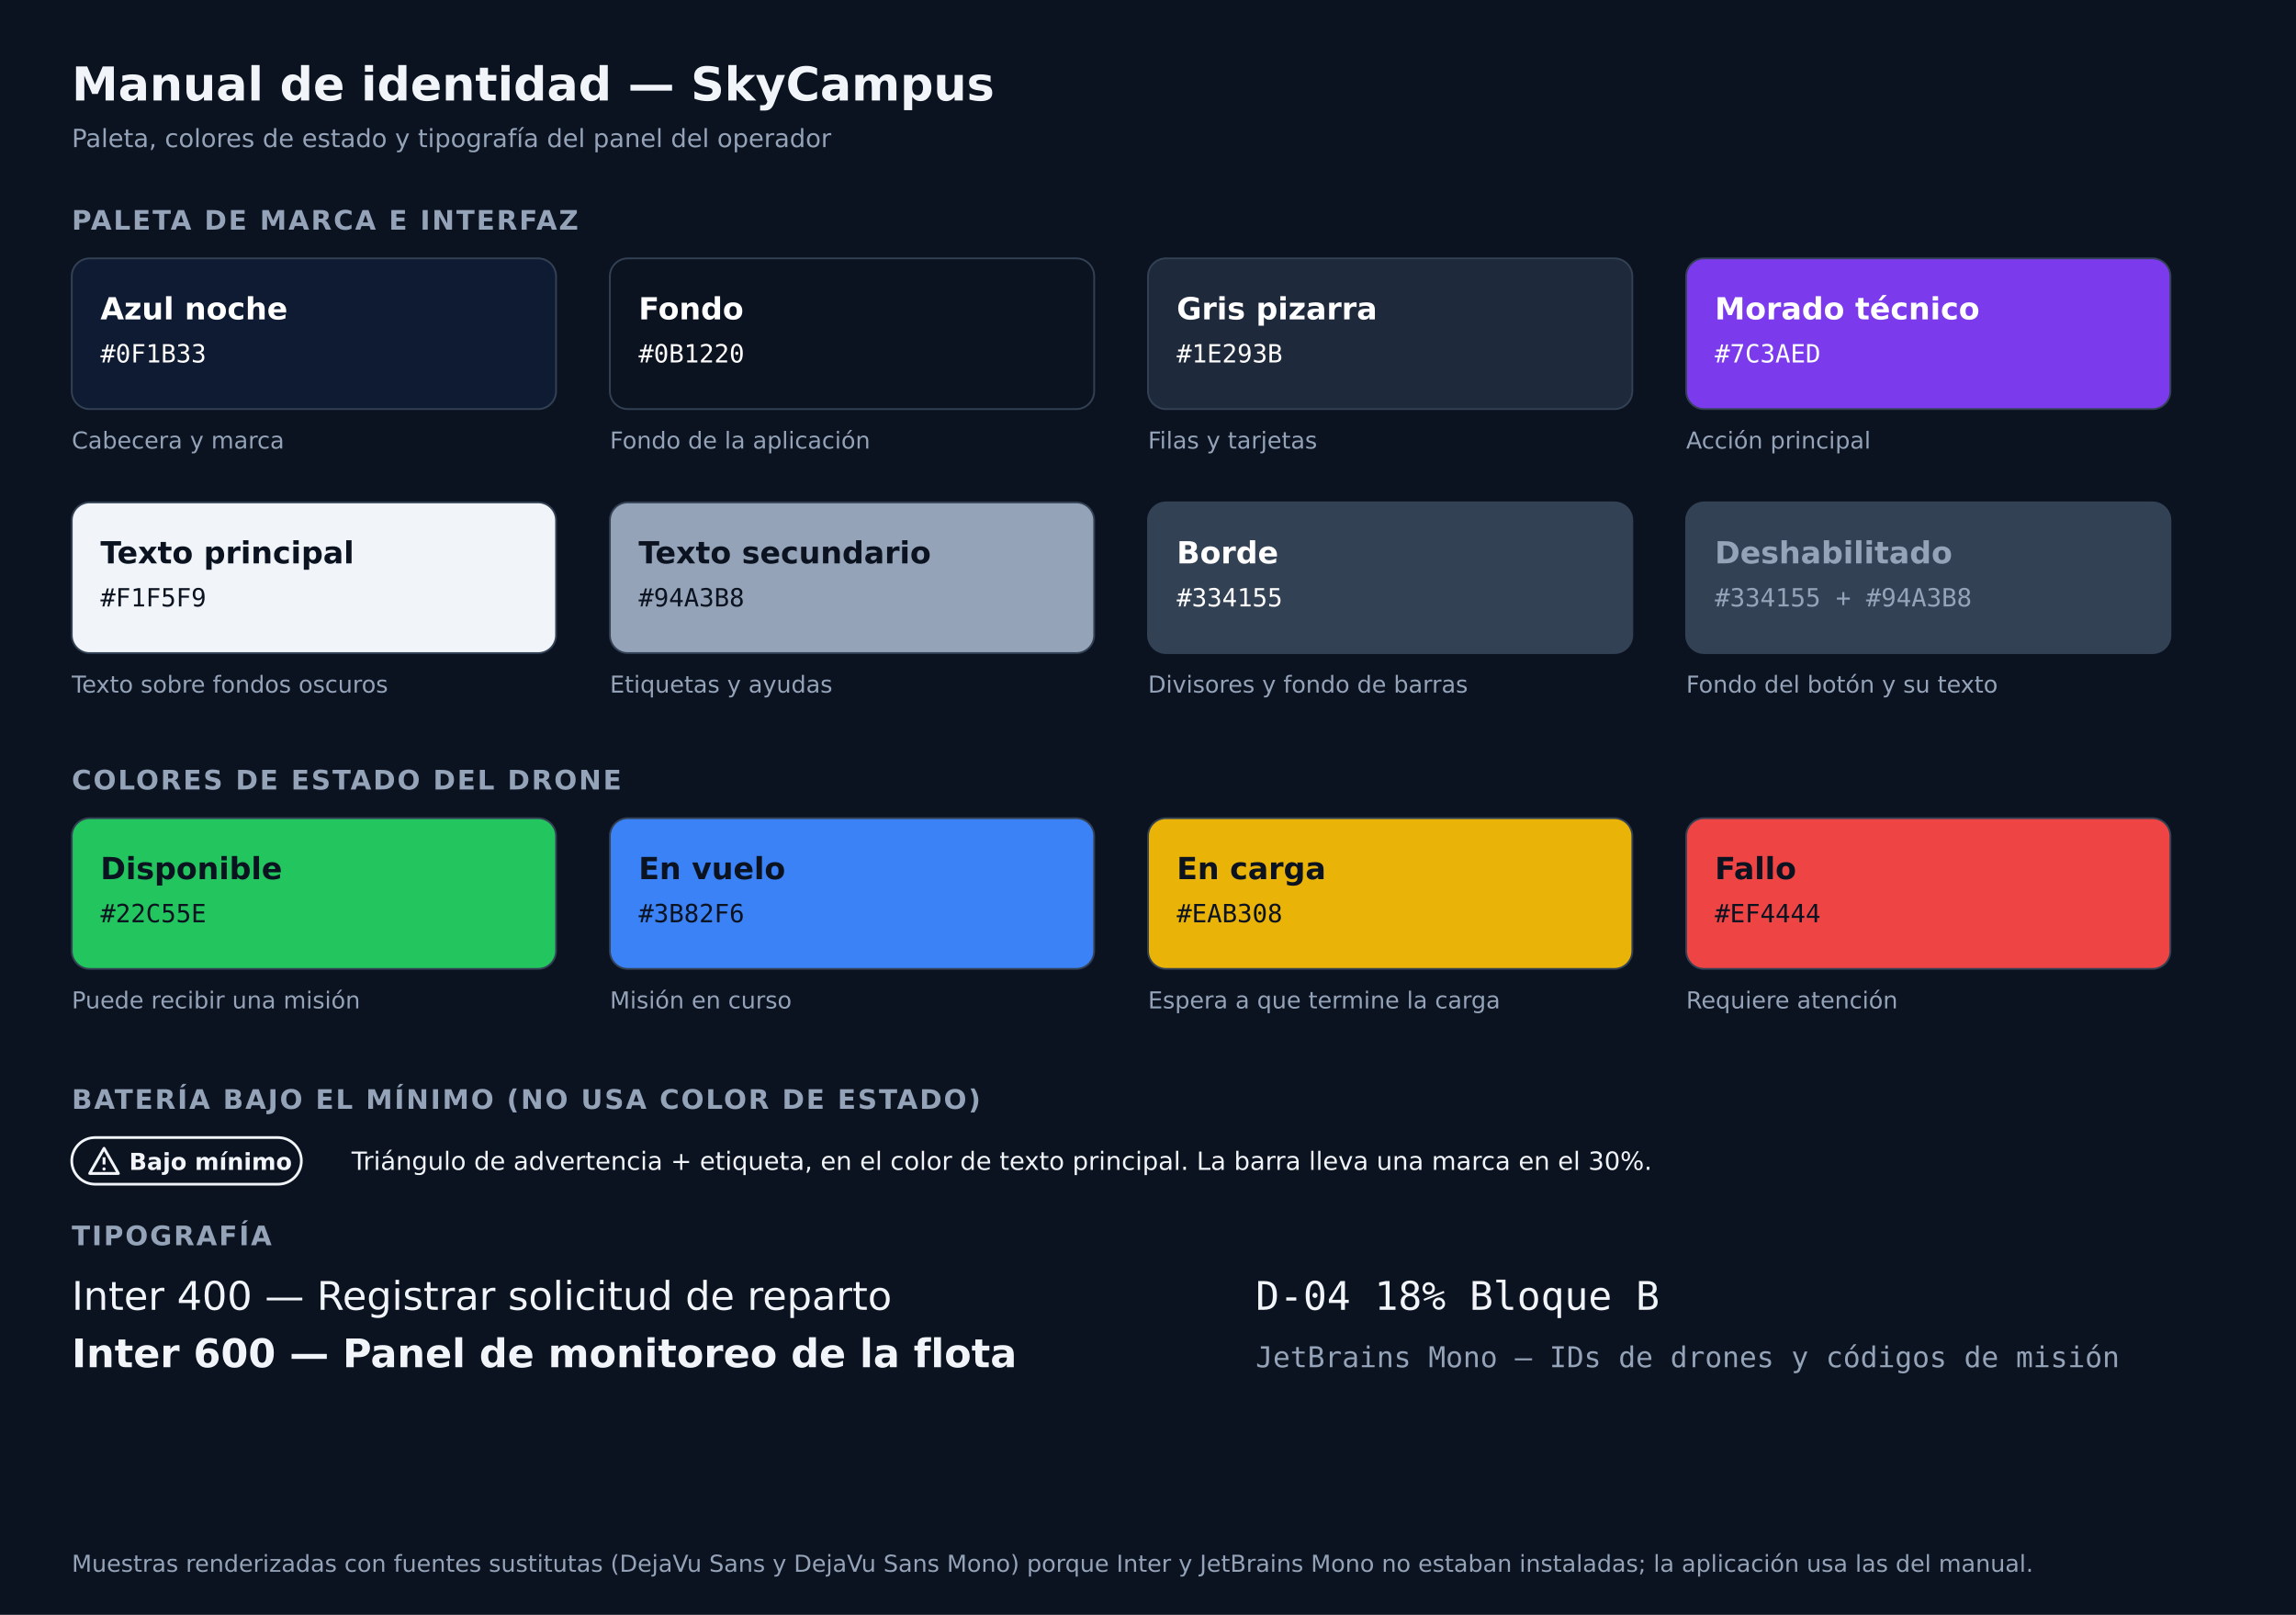
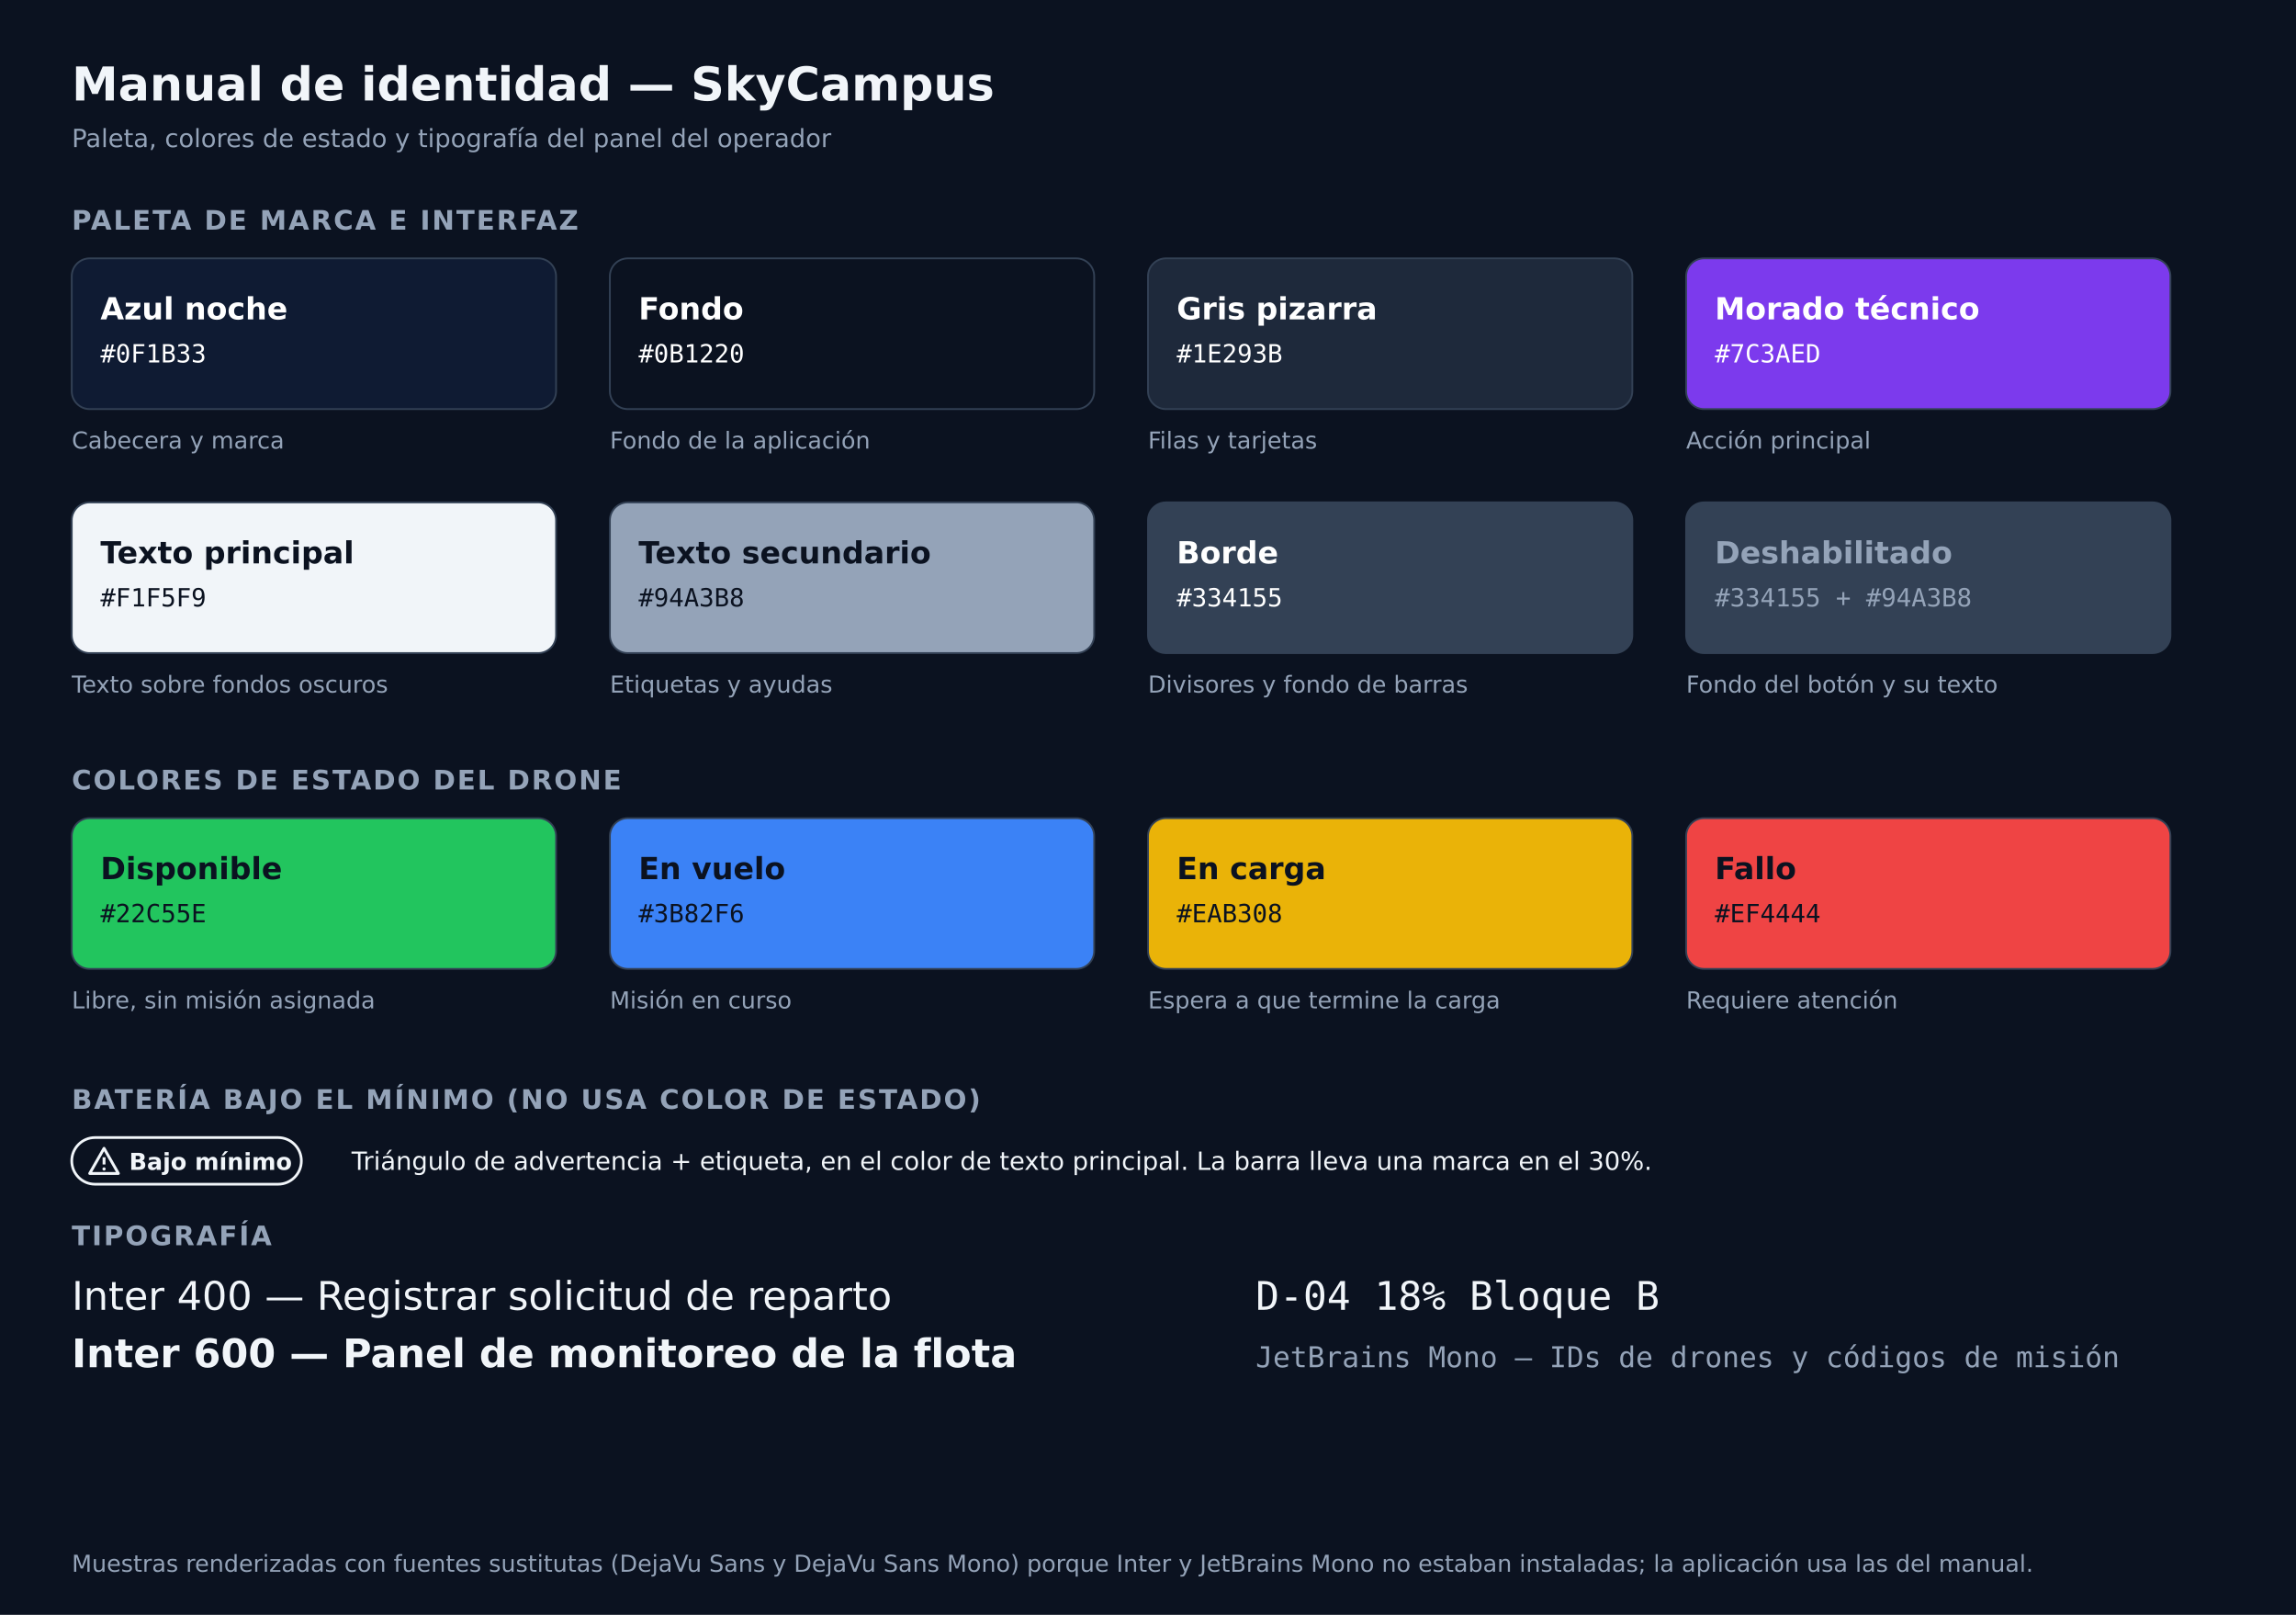
<svg xmlns="http://www.w3.org/2000/svg" width="1280" height="900" viewBox="0 0 1280 900" font-family="DejaVu Sans, Inter, Segoe UI, Helvetica, Arial, sans-serif">
  <rect width="1280" height="900" fill="#0B1220" />
  <text x="40" y="56" font-size="26" font-weight="700" fill="#F1F5F9">Manual de identidad — SkyCampus</text>
  <text x="40" y="82" font-size="14" fill="#94A3B8">Paleta, colores de estado y tipografía del panel del operador</text>
  <text x="40" y="128" font-size="15" font-weight="700" letter-spacing="1" fill="#94A3B8">PALETA DE MARCA E INTERFAZ</text>
  <rect x="40" y="144" width="270" height="84" rx="10" fill="#0F1B33" stroke="#334155" stroke-width="1" />
  <text x="56" y="178" font-size="17" font-weight="700" fill="#FFFFFF">Azul noche</text>
  <text x="56" y="202" font-family="DejaVu Sans Mono, JetBrains Mono, Consolas, monospace" font-size="14" fill="#FFFFFF">#0F1B33</text>
  <text x="40" y="250" font-size="13" fill="#94A3B8">Cabecera y marca</text>
  <rect x="340" y="144" width="270" height="84" rx="10" fill="#0B1220" stroke="#334155" stroke-width="1" />
  <text x="356" y="178" font-size="17" font-weight="700" fill="#FFFFFF">Fondo</text>
  <text x="356" y="202" font-family="DejaVu Sans Mono, JetBrains Mono, Consolas, monospace" font-size="14" fill="#FFFFFF">#0B1220</text>
  <text x="340" y="250" font-size="13" fill="#94A3B8">Fondo de la aplicación</text>
  <rect x="640" y="144" width="270" height="84" rx="10" fill="#1E293B" stroke="#334155" stroke-width="1" />
  <text x="656" y="178" font-size="17" font-weight="700" fill="#FFFFFF">Gris pizarra</text>
  <text x="656" y="202" font-family="DejaVu Sans Mono, JetBrains Mono, Consolas, monospace" font-size="14" fill="#FFFFFF">#1E293B</text>
  <text x="640" y="250" font-size="13" fill="#94A3B8">Filas y tarjetas</text>
  <rect x="940" y="144" width="270" height="84" rx="10" fill="#7C3AED" stroke="#334155" stroke-width="1" />
  <text x="956" y="178" font-size="17" font-weight="700" fill="#FFFFFF">Morado técnico</text>
  <text x="956" y="202" font-family="DejaVu Sans Mono, JetBrains Mono, Consolas, monospace" font-size="14" fill="#FFFFFF">#7C3AED</text>
  <text x="940" y="250" font-size="13" fill="#94A3B8">Acción principal</text>
  <rect x="40" y="280" width="270" height="84" rx="10" fill="#F1F5F9" stroke="#334155" stroke-width="1" />
  <text x="56" y="314" font-size="17" font-weight="700" fill="#0B1220">Texto principal</text>
  <text x="56" y="338" font-family="DejaVu Sans Mono, JetBrains Mono, Consolas, monospace" font-size="14" fill="#0B1220">#F1F5F9</text>
  <text x="40" y="386" font-size="13" fill="#94A3B8">Texto sobre fondos oscuros</text>
  <rect x="340" y="280" width="270" height="84" rx="10" fill="#94A3B8" stroke="#334155" stroke-width="1" />
  <text x="356" y="314" font-size="17" font-weight="700" fill="#0B1220">Texto secundario</text>
  <text x="356" y="338" font-family="DejaVu Sans Mono, JetBrains Mono, Consolas, monospace" font-size="14" fill="#0B1220">#94A3B8</text>
  <text x="340" y="386" font-size="13" fill="#94A3B8">Etiquetas y ayudas</text>
  <rect x="640" y="280" width="270" height="84" rx="10" fill="#334155" stroke="#334155" stroke-width="1" />
  <text x="656" y="314" font-size="17" font-weight="700" fill="#FFFFFF">Borde</text>
  <text x="656" y="338" font-family="DejaVu Sans Mono, JetBrains Mono, Consolas, monospace" font-size="14" fill="#FFFFFF">#334155</text>
  <text x="640" y="386" font-size="13" fill="#94A3B8">Divisores y fondo de barras</text>
  <rect x="940" y="280" width="270" height="84" rx="10" fill="#334155" stroke="#334155" stroke-width="1" />
  <text x="956" y="314" font-size="17" font-weight="700" fill="#94A3B8">Deshabilitado</text>
  <text x="956" y="338" font-family="DejaVu Sans Mono, JetBrains Mono, Consolas, monospace" font-size="14" fill="#94A3B8">#334155 + #94A3B8</text>
  <text x="940" y="386" font-size="13" fill="#94A3B8">Fondo del botón y su texto</text>
  <text x="40" y="440" font-size="15" font-weight="700" letter-spacing="1" fill="#94A3B8">COLORES DE ESTADO DEL DRONE</text>
  <rect x="40" y="456" width="270" height="84" rx="10" fill="#22C55E" stroke="#334155" stroke-width="1" />
  <text x="56" y="490" font-size="17" font-weight="700" fill="#0B1220">Disponible</text>
  <text x="56" y="514" font-family="DejaVu Sans Mono, JetBrains Mono, Consolas, monospace" font-size="14" fill="#0B1220">#22C55E</text>
-   <text x="40" y="562" font-size="13" fill="#94A3B8">Puede recibir una misión</text>
+   <text x="40" y="562" font-size="13" fill="#94A3B8">Libre, sin misión asignada</text>
  <rect x="340" y="456" width="270" height="84" rx="10" fill="#3B82F6" stroke="#334155" stroke-width="1" />
  <text x="356" y="490" font-size="17" font-weight="700" fill="#0B1220">En vuelo</text>
  <text x="356" y="514" font-family="DejaVu Sans Mono, JetBrains Mono, Consolas, monospace" font-size="14" fill="#0B1220">#3B82F6</text>
  <text x="340" y="562" font-size="13" fill="#94A3B8">Misión en curso</text>
  <rect x="640" y="456" width="270" height="84" rx="10" fill="#EAB308" stroke="#334155" stroke-width="1" />
  <text x="656" y="490" font-size="17" font-weight="700" fill="#0B1220">En carga</text>
  <text x="656" y="514" font-family="DejaVu Sans Mono, JetBrains Mono, Consolas, monospace" font-size="14" fill="#0B1220">#EAB308</text>
  <text x="640" y="562" font-size="13" fill="#94A3B8">Espera a que termine la carga</text>
  <rect x="940" y="456" width="270" height="84" rx="10" fill="#EF4444" stroke="#334155" stroke-width="1" />
  <text x="956" y="490" font-size="17" font-weight="700" fill="#0B1220">Fallo</text>
  <text x="956" y="514" font-family="DejaVu Sans Mono, JetBrains Mono, Consolas, monospace" font-size="14" fill="#0B1220">#EF4444</text>
  <text x="940" y="562" font-size="13" fill="#94A3B8">Requiere atención</text>
  <text x="40" y="618" font-size="15" font-weight="700" letter-spacing="1" fill="#94A3B8">BATERÍA BAJO EL MÍNIMO (NO USA COLOR DE ESTADO)</text>
  <rect x="40" y="634" width="128" height="26" rx="13" fill="none" stroke="#F1F5F9" stroke-width="1.5" />
  <path d="M58 640 L66 654 L50 654 Z" fill="none" stroke="#F1F5F9" stroke-width="1.6" stroke-linejoin="round" />
  <line x1="58" y1="645" x2="58" y2="649" stroke="#F1F5F9" stroke-width="1.6" />
  <circle cx="58" cy="651.5" r="0.9" fill="#F1F5F9" />
  <text x="72" y="652" font-size="13" font-weight="600" fill="#F1F5F9">Bajo mínimo</text>
  <text x="196" y="652" font-size="14" fill="#F1F5F9">Triángulo de advertencia + etiqueta, en el color de texto principal. La barra lleva una marca en el 30%.</text>
  <text x="40" y="694" font-size="15" font-weight="700" letter-spacing="1" fill="#94A3B8">TIPOGRAFÍA</text>
  <text x="40" y="730" font-size="22" font-weight="400" fill="#F1F5F9">Inter 400 — Registrar solicitud de reparto</text>
  <text x="40" y="762" font-size="22" font-weight="700" fill="#F1F5F9">Inter 600 — Panel de monitoreo de la flota</text>
  <text x="700" y="730" font-family="DejaVu Sans Mono, JetBrains Mono, Consolas, monospace" font-size="22" fill="#F1F5F9">D-04   18%   Bloque B</text>
  <text x="700" y="762" font-family="DejaVu Sans Mono, JetBrains Mono, Consolas, monospace" font-size="16" fill="#94A3B8">JetBrains Mono — IDs de drones y códigos de misión</text>
  <text x="40" y="876" font-size="13" fill="#94A3B8">Muestras renderizadas con fuentes sustitutas (DejaVu Sans y DejaVu Sans Mono) porque Inter y JetBrains Mono no estaban instaladas; la aplicación usa las del manual.</text>
</svg>
